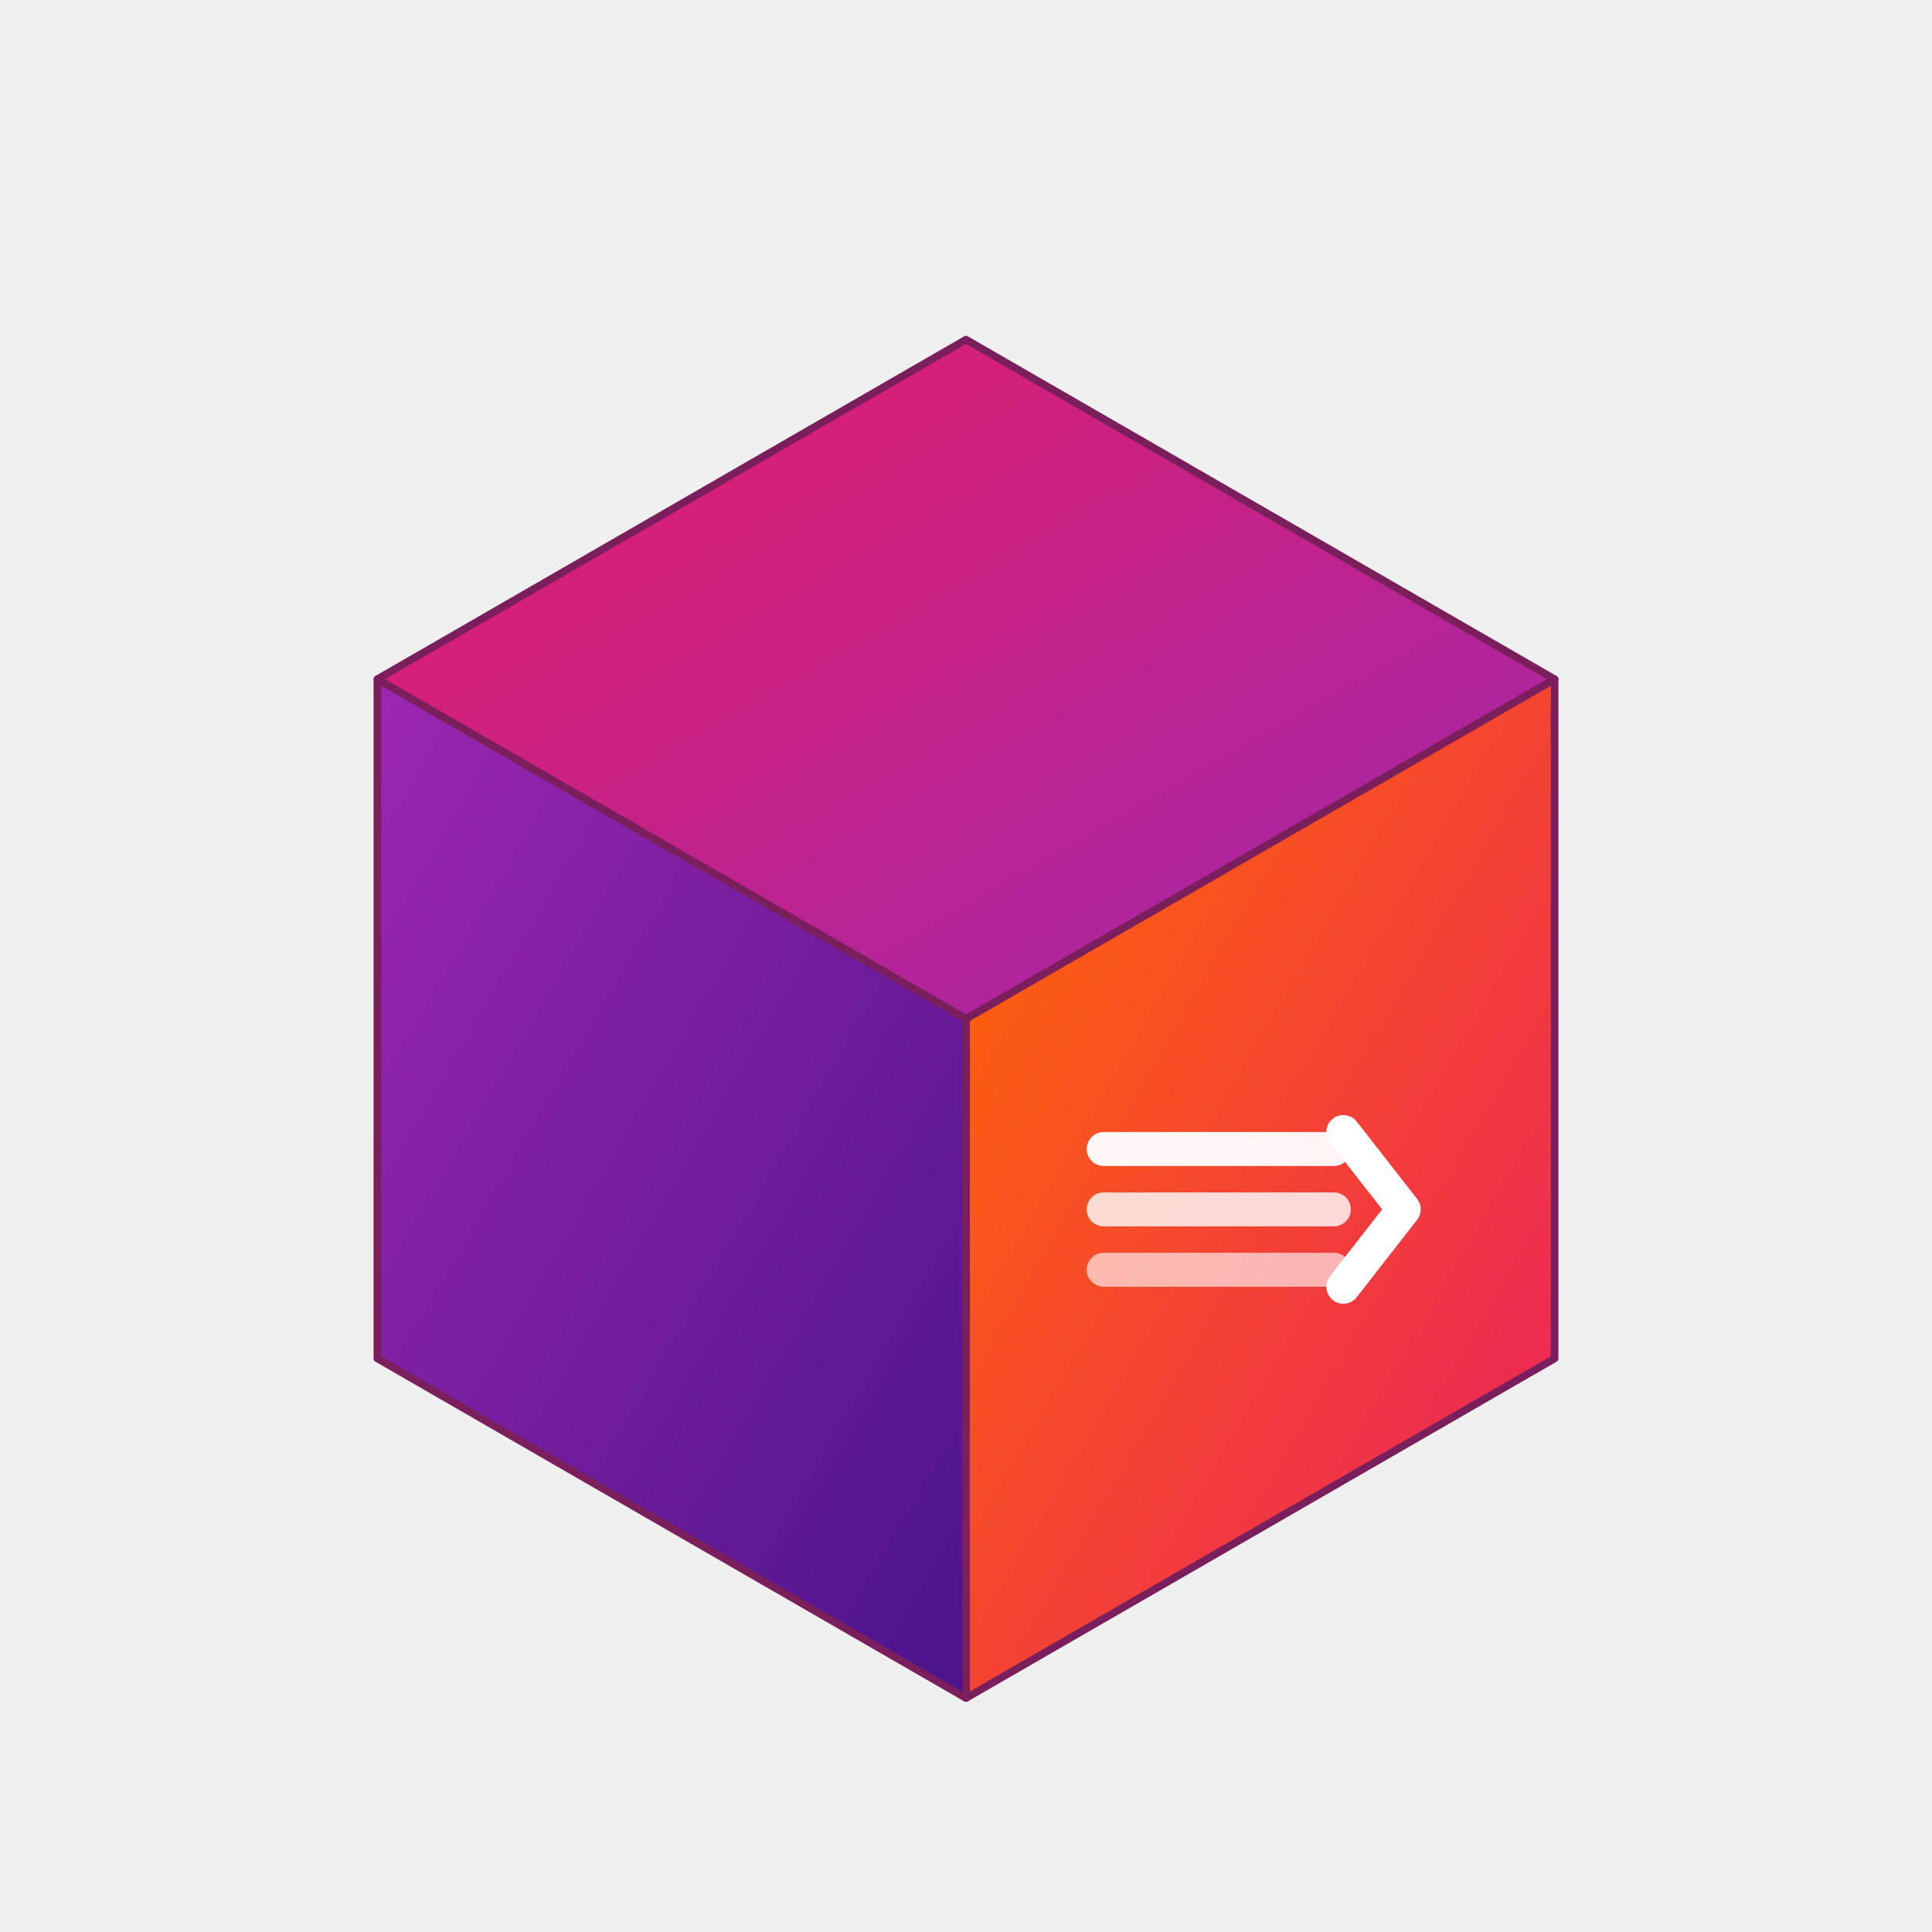
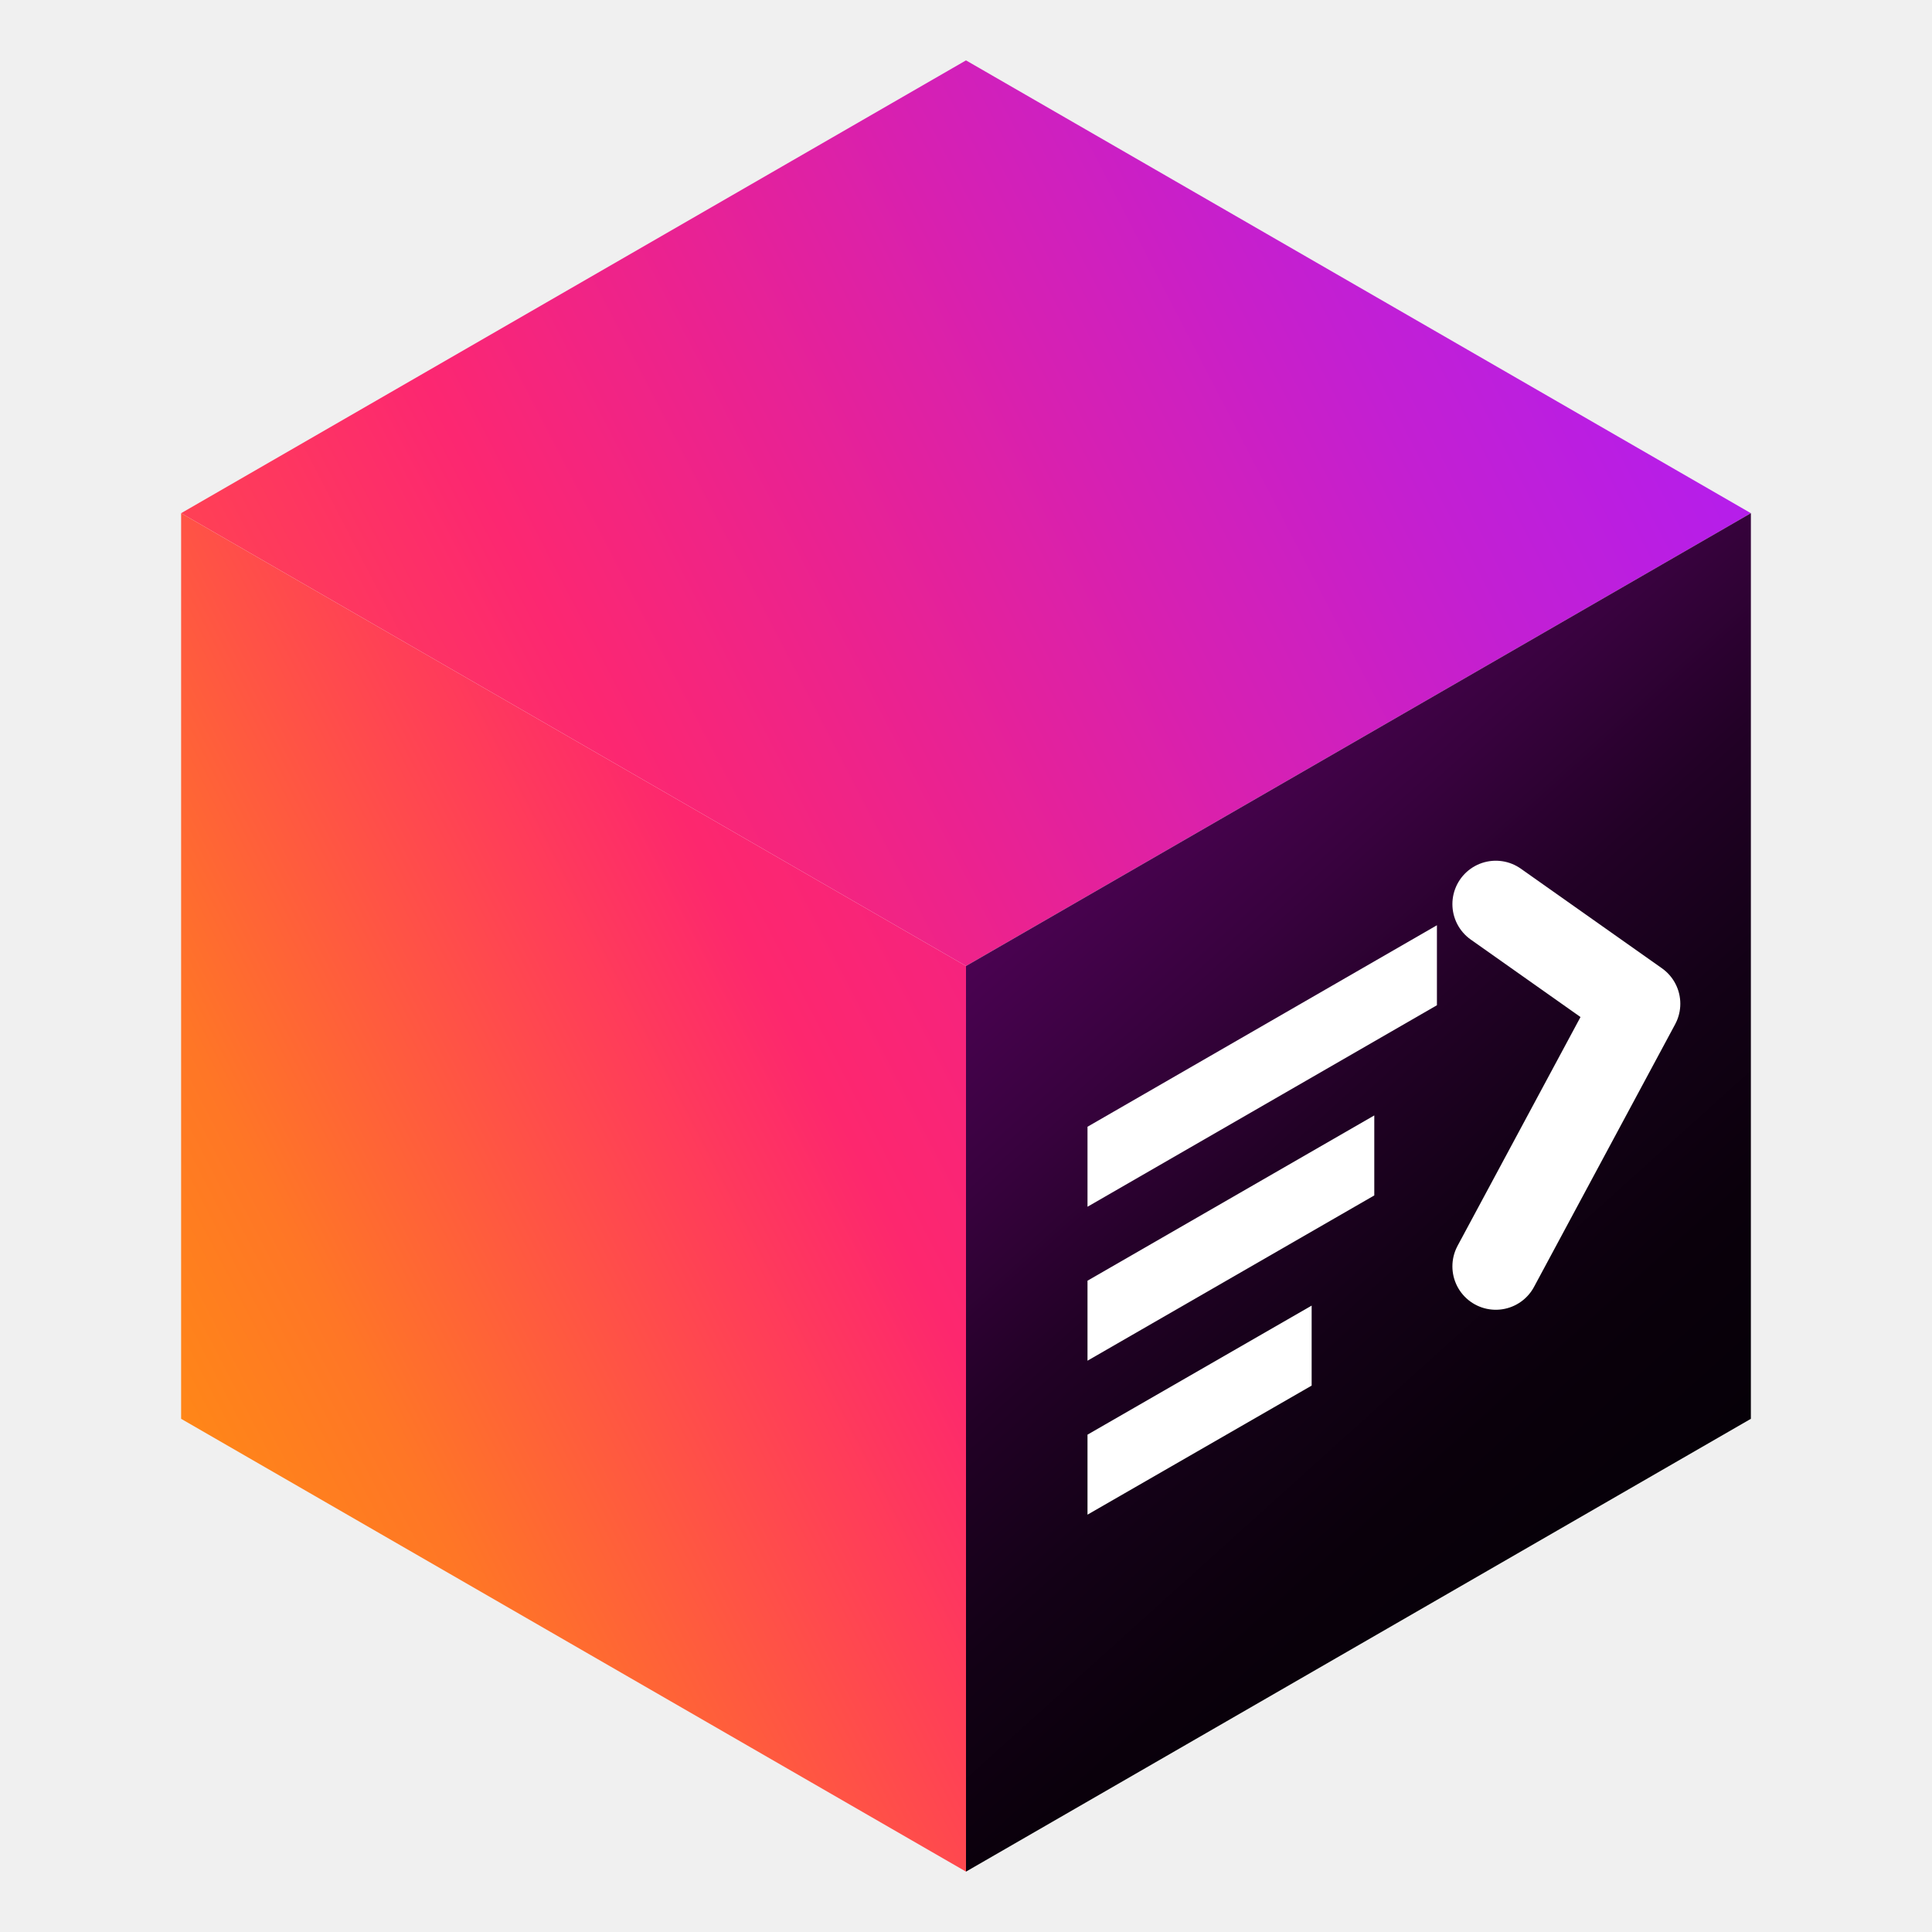
- <svg xmlns="http://www.w3.org/2000/svg" viewBox="0 0 512 512" font-family="'Segoe UI',system-ui,sans-serif" role="img" aria-label="jtaccel icon: an accelerated JetBrains Toolbox-style cube">
+ <svg xmlns="http://www.w3.org/2000/svg" viewBox="0 0 256 256" width="256" height="256" role="img" aria-label="jtaccel logo: an isometric JetBrains Toolbox-style cube whose face carries three parallel download streams and a forward chevron">
  <defs>
-     <linearGradient id="topF" x1="0" y1="0" x2="1" y2="1">
-       <stop offset="0" stop-color="#E91E63" />
-       <stop offset="1" stop-color="#9C27B0" />
+     <linearGradient id="jtTop" gradientUnits="userSpaceOnUse" x1="-8.82" y1="4.57" x2="155.25" y2="-80.33">
+       <stop offset="0" stop-color="#FF4055" />
+       <stop offset=".2" stop-color="#FC2771" />
+       <stop offset=".4" stop-color="#EA2291" />
+       <stop offset=".6" stop-color="#D620B3" />
+       <stop offset=".8" stop-color="#C31FD2" />
+       <stop offset="1" stop-color="#B51EEB" />
    </linearGradient>
-     <linearGradient id="rightF" x1="0" y1="0" x2="1" y2="1">
-       <stop offset="0" stop-color="#FF6A00" />
-       <stop offset="1" stop-color="#E91E63" />
+     <linearGradient id="jtLeft" gradientUnits="userSpaceOnUse" x1="48.73" y1="-25.21" x2="-57.80" y2="29.91">
+       <stop offset="0" stop-color="#F6237E" />
+       <stop offset=".2" stop-color="#FD276E" />
+       <stop offset=".4" stop-color="#FF4056" />
+       <stop offset=".6" stop-color="#FF5B3E" />
+       <stop offset=".8" stop-color="#FF7626" />
+       <stop offset="1" stop-color="#FF8618" />
    </linearGradient>
-     <linearGradient id="leftF" x1="0" y1="0" x2="1" y2="1">
-       <stop offset="0" stop-color="#9C27B0" />
-       <stop offset="1" stop-color="#4A148C" />
+     <linearGradient id="jtRight" gradientUnits="userSpaceOnUse" x1="197.62" y1="219.02" x2="121.11" y2="134.22">
+       <stop offset="0" stop-color="#060008" />
+       <stop offset=".2" stop-color="#0A000B" />
+       <stop offset=".4" stop-color="#130116" />
+       <stop offset=".6" stop-color="#220126" />
+       <stop offset=".8" stop-color="#38023E" />
+       <stop offset="1" stop-color="#4A0251" />
    </linearGradient>
  </defs>
-   <g stroke="#7a1f5c" stroke-width="2" stroke-linejoin="round">
-     <polygon points="100,180 256,90 412,180 256,270" fill="url(#topF)" />
-     <polygon points="412,180 412,360 256,450 256,270" fill="url(#rightF)" />
-     <polygon points="256,450 100,360 100,180 256,270" fill="url(#leftF)" />
+   <polygon points="128,8 232,68 128,128 24,68" fill="url(#jtTop)" />
+   <polygon points="24,68 128,128 128,248 24,188" fill="url(#jtLeft)" />
+   <polygon points="128,128 232,68 232,188 128,248" fill="url(#jtRight)" />
+   <g fill="#FFFFFF">
+     <polygon points="144.1,149.3 190.4,122.6 190.4,133.2 144.1,159.9" />
+     <polygon points="144.1,169.7 182.1,147.8 182.1,158.4 144.1,180.3" />
+     <polygon points="144.1,190.1 173.8,173.0 173.8,183.6 144.1,200.7" />
  </g>
-   <g>
-     <rect x="288" y="300" width="70" height="9" rx="4.5" fill="#ffffff" opacity="0.95" />
-     <rect x="288" y="316" width="70" height="9" rx="4.5" fill="#ffffff" opacity="0.80" />
-     <rect x="288" y="332" width="70" height="9" rx="4.5" fill="#ffffff" opacity="0.62" />
-     <path d="M356 300 l16 20.5 l-16 20.5" fill="none" stroke="#ffffff" stroke-width="9" stroke-linecap="round" stroke-linejoin="round" />
-   </g>
+   <path d="M198.2 119.8 L216.9 133.0 L198.2 167.8" fill="none" stroke="#FFFFFF" stroke-width="11.5" stroke-linecap="round" stroke-linejoin="round" />
</svg>
